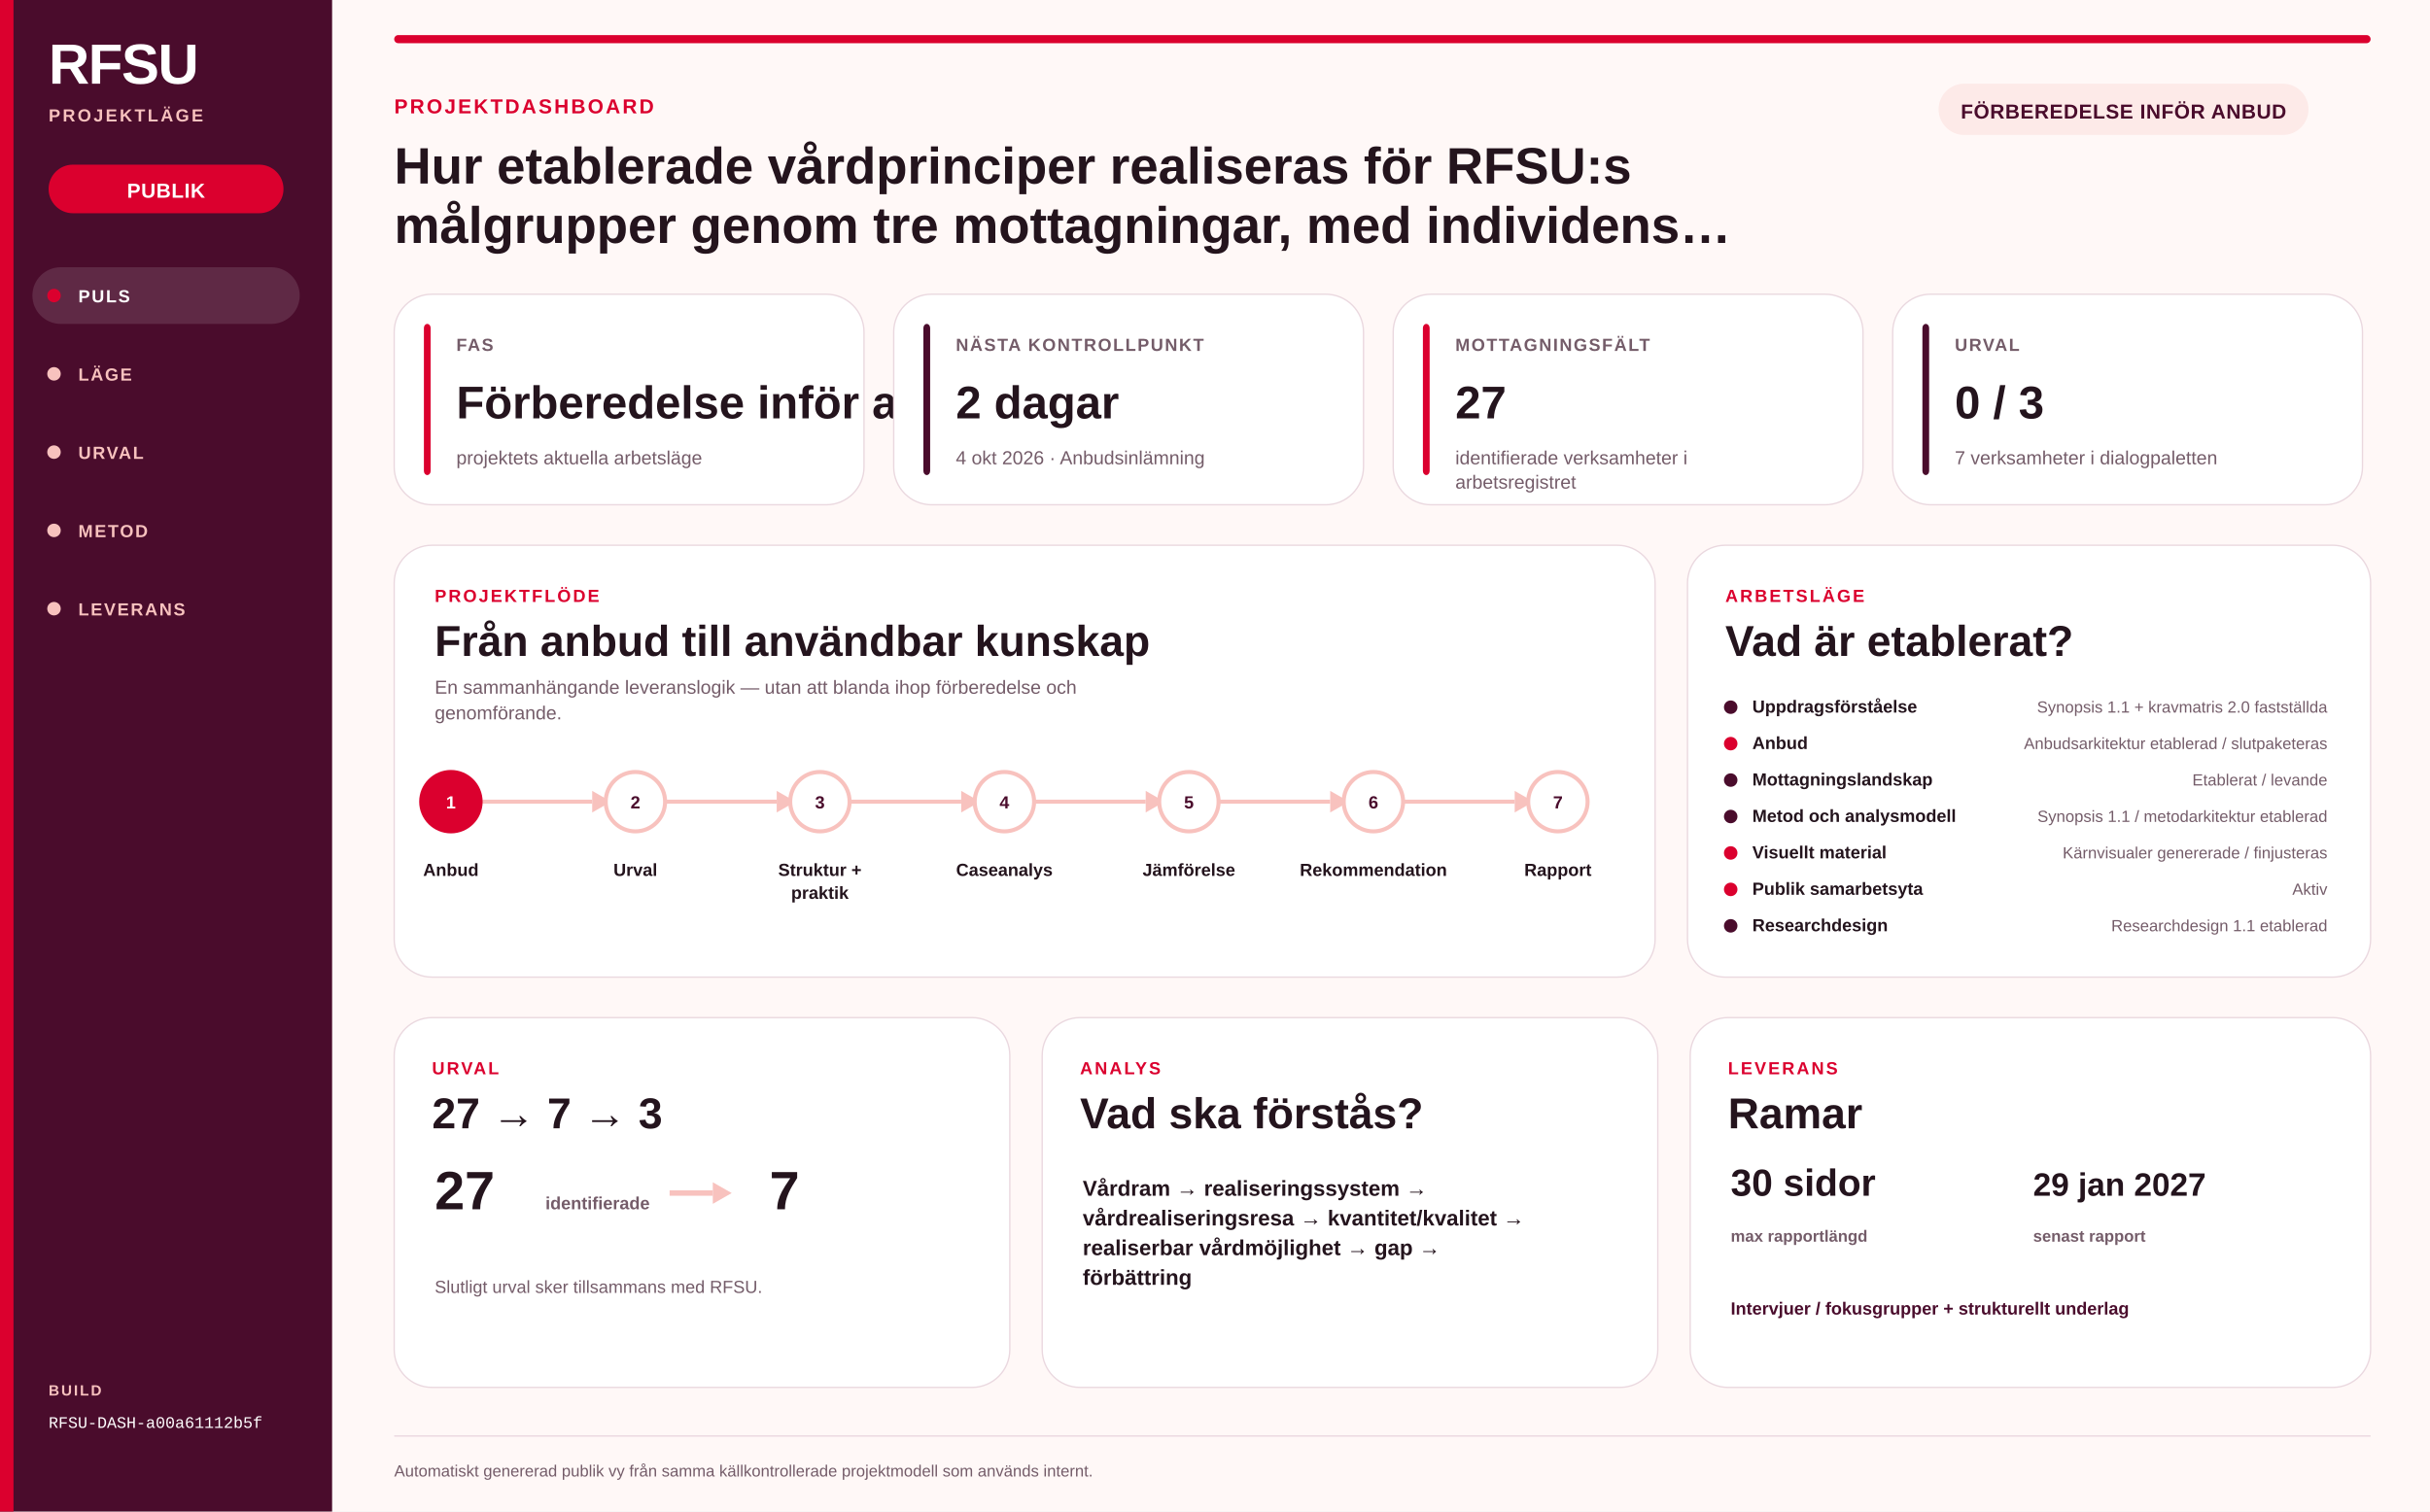
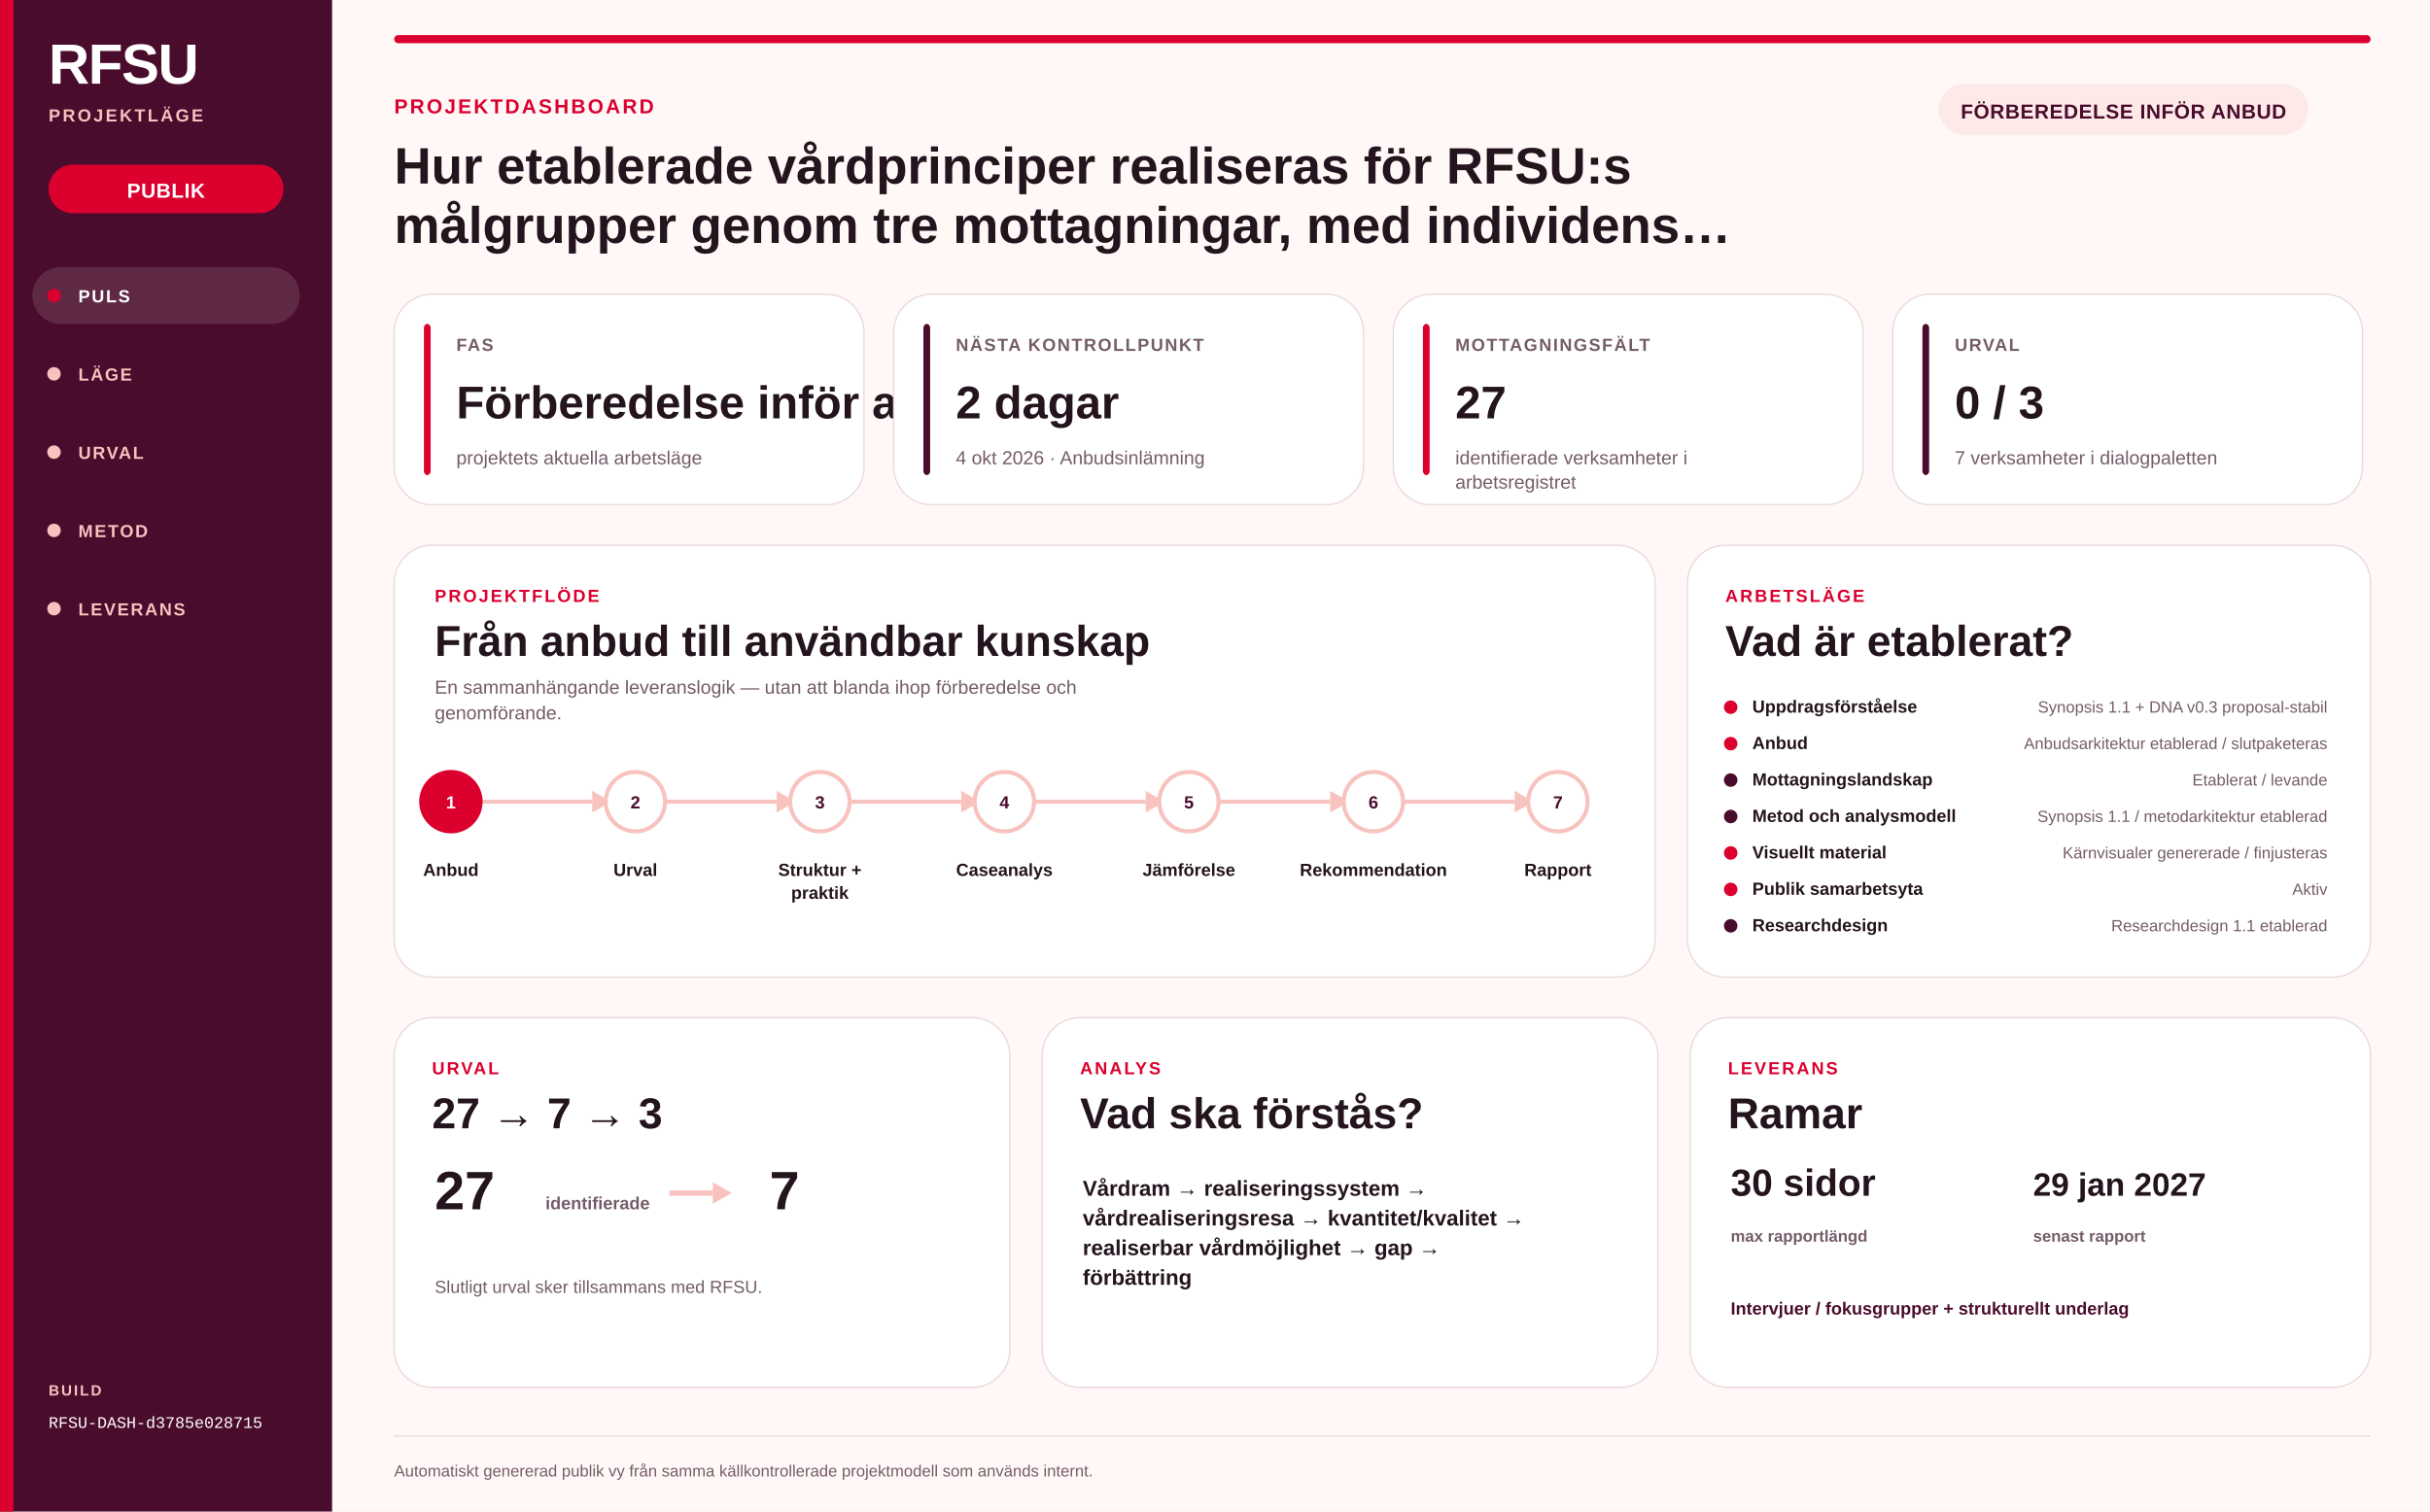
<svg xmlns="http://www.w3.org/2000/svg" width="1800" height="1120" viewBox="0 0 1800 1120" role="img" aria-labelledby="svg-title svg-desc">
  <rect width="1800" height="1120" fill="#FFF8F7" />
  <rect x="0" y="0" width="246" height="1120" fill="#4A0C2C" opacity="1" />
  <rect x="0" y="0" width="10" height="1120" fill="#DB002E" opacity="1" />
  <text x="36" y="62" font-family="Arial Narrow, Helvetica Neue Condensed, Arial, sans-serif" font-size="42" font-weight="900" fill="#FFFFFF" text-anchor="start" letter-spacing="-1" opacity="1">RFSU</text>
  <text x="36" y="90" font-family="Arial, Helvetica Neue, sans-serif" font-size="13" font-weight="800" fill="#F8C2BE" text-anchor="start" letter-spacing="1.7" opacity="1">PROJEKTLÄGE</text>
  <rect x="36" y="122" width="174" height="36" fill="#DB002E" opacity="1" rx="18.0" />
  <text x="123.0" y="146.48" font-family="Arial, Helvetica Neue, sans-serif" font-size="15" font-weight="700" fill="#FFFFFF" text-anchor="middle" letter-spacing="0.4" opacity="1">PUBLIK</text>
  <rect x="24" y="198" width="198" height="42" fill="#FFFFFF" opacity="0.12" rx="21" />
  <circle cx="40" cy="219" r="5" fill="#DB002E" />
  <text x="58" y="224" font-family="Arial, Helvetica Neue, sans-serif" font-size="13" font-weight="700" fill="#FFFFFF" text-anchor="start" letter-spacing="1.2" opacity="1">PULS</text>
  <circle cx="40" cy="277" r="5" fill="#F8C2BE" />
  <text x="58" y="282" font-family="Arial, Helvetica Neue, sans-serif" font-size="13" font-weight="700" fill="#F8C2BE" text-anchor="start" letter-spacing="1.2" opacity="1">LÄGE</text>
  <circle cx="40" cy="335" r="5" fill="#F8C2BE" />
  <text x="58" y="340" font-family="Arial, Helvetica Neue, sans-serif" font-size="13" font-weight="700" fill="#F8C2BE" text-anchor="start" letter-spacing="1.2" opacity="1">URVAL</text>
  <circle cx="40" cy="393" r="5" fill="#F8C2BE" />
  <text x="58" y="398" font-family="Arial, Helvetica Neue, sans-serif" font-size="13" font-weight="700" fill="#F8C2BE" text-anchor="start" letter-spacing="1.2" opacity="1">METOD</text>
  <circle cx="40" cy="451" r="5" fill="#F8C2BE" />
  <text x="58" y="456" font-family="Arial, Helvetica Neue, sans-serif" font-size="13" font-weight="700" fill="#F8C2BE" text-anchor="start" letter-spacing="1.2" opacity="1">LEVERANS</text>
  <text x="36" y="1034" font-family="Arial, Helvetica Neue, sans-serif" font-size="11" font-weight="700" fill="#F8C2BE" text-anchor="start" letter-spacing="1.4" opacity="1">BUILD</text>
-   <text x="36" y="1058" font-family="SFMono-Regular, Consolas, Liberation Mono, monospace" font-size="12" font-weight="500" fill="#FFFFFF" text-anchor="start" letter-spacing="0" opacity="1">RFSU-DASH-a00a61112b5f</text>
+   <text x="36" y="1058" font-family="SFMono-Regular, Consolas, Liberation Mono, monospace" font-size="12" font-weight="500" fill="#FFFFFF" text-anchor="start" letter-spacing="0" opacity="1">RFSU-DASH-d3785e028715</text>
  <rect x="292" y="26" width="1464" height="6" fill="#DB002E" opacity="1" rx="3" />
  <text x="292" y="84" font-family="Arial, Helvetica Neue, sans-serif" font-size="15" font-weight="800" fill="#DB002E" text-anchor="start" letter-spacing="1.6" opacity="1">PROJEKTDASHBOARD</text>
  <text x="292" y="136" font-family="Arial Narrow, Helvetica Neue Condensed, Arial, sans-serif" font-size="38" font-weight="850" fill="#24141D" text-anchor="start" letter-spacing="0" opacity="1">Hur etablerade vårdprinciper realiseras för RFSU:s</text>
  <text x="292" y="180" font-family="Arial Narrow, Helvetica Neue Condensed, Arial, sans-serif" font-size="38" font-weight="850" fill="#24141D" text-anchor="start" letter-spacing="0" opacity="1">målgrupper genom tre mottagningar, med individens…</text>
  <rect x="1436" y="62" width="274" height="38" fill="#FDEAE8" opacity="1" rx="19.0" />
  <text x="1573.0" y="87.84" font-family="Arial, Helvetica Neue, sans-serif" font-size="15" font-weight="700" fill="#4A0C2C" text-anchor="middle" letter-spacing="0.4" opacity="1">FÖRBEREDELSE INFÖR ANBUD</text>
  <rect x="292" y="218" width="348" height="156" fill="#FFFFFF" opacity="1" rx="28" stroke="#EAD8DF" stroke-width="1" />
  <rect x="314" y="240" width="5" height="112" fill="#DB002E" opacity="1" rx="3" />
  <text x="338" y="260" font-family="Arial, Helvetica Neue, sans-serif" font-size="13" font-weight="700" fill="#745C69" text-anchor="start" letter-spacing="1.1" opacity="1">FAS</text>
  <text x="338" y="310" font-family="Arial Narrow, Helvetica Neue Condensed, Arial, sans-serif" font-size="34" font-weight="800" fill="#24141D" text-anchor="start" letter-spacing="0" opacity="1">Förberedelse inför anbud</text>
  <text x="338" y="344" font-family="Arial, Helvetica Neue, sans-serif" font-size="14" font-weight="400" fill="#745C69" text-anchor="start" letter-spacing="0" opacity="1">projektets aktuella arbetsläge</text>
  <rect x="662" y="218" width="348" height="156" fill="#FFFFFF" opacity="1" rx="28" stroke="#EAD8DF" stroke-width="1" />
  <rect x="684" y="240" width="5" height="112" fill="#4A0C2C" opacity="1" rx="3" />
  <text x="708" y="260" font-family="Arial, Helvetica Neue, sans-serif" font-size="13" font-weight="700" fill="#745C69" text-anchor="start" letter-spacing="1.1" opacity="1">NÄSTA KONTROLLPUNKT</text>
  <text x="708" y="310" font-family="Arial Narrow, Helvetica Neue Condensed, Arial, sans-serif" font-size="34" font-weight="800" fill="#24141D" text-anchor="start" letter-spacing="0" opacity="1">2 dagar</text>
  <text x="708" y="344" font-family="Arial, Helvetica Neue, sans-serif" font-size="14" font-weight="400" fill="#745C69" text-anchor="start" letter-spacing="0" opacity="1">4 okt 2026 · Anbudsinlämning</text>
  <rect x="1032" y="218" width="348" height="156" fill="#FFFFFF" opacity="1" rx="28" stroke="#EAD8DF" stroke-width="1" />
  <rect x="1054" y="240" width="5" height="112" fill="#DB002E" opacity="1" rx="3" />
  <text x="1078" y="260" font-family="Arial, Helvetica Neue, sans-serif" font-size="13" font-weight="700" fill="#745C69" text-anchor="start" letter-spacing="1.1" opacity="1">MOTTAGNINGSFÄLT</text>
  <text x="1078" y="310" font-family="Arial Narrow, Helvetica Neue Condensed, Arial, sans-serif" font-size="34" font-weight="800" fill="#24141D" text-anchor="start" letter-spacing="0" opacity="1">27</text>
  <text x="1078" y="344" font-family="Arial, Helvetica Neue, sans-serif" font-size="14" font-weight="400" fill="#745C69" text-anchor="start" letter-spacing="0" opacity="1">identifierade verksamheter i</text>
  <text x="1078" y="362" font-family="Arial, Helvetica Neue, sans-serif" font-size="14" font-weight="400" fill="#745C69" text-anchor="start" letter-spacing="0" opacity="1">arbetsregistret</text>
  <rect x="1402" y="218" width="348" height="156" fill="#FFFFFF" opacity="1" rx="28" stroke="#EAD8DF" stroke-width="1" />
  <rect x="1424" y="240" width="5" height="112" fill="#4A0C2C" opacity="1" rx="3" />
  <text x="1448" y="260" font-family="Arial, Helvetica Neue, sans-serif" font-size="13" font-weight="700" fill="#745C69" text-anchor="start" letter-spacing="1.1" opacity="1">URVAL</text>
  <text x="1448" y="310" font-family="Arial Narrow, Helvetica Neue Condensed, Arial, sans-serif" font-size="34" font-weight="800" fill="#24141D" text-anchor="start" letter-spacing="0" opacity="1">0 / 3</text>
  <text x="1448" y="344" font-family="Arial, Helvetica Neue, sans-serif" font-size="14" font-weight="400" fill="#745C69" text-anchor="start" letter-spacing="0" opacity="1">7 verksamheter i dialogpaletten</text>
  <rect x="292" y="404" width="934" height="320" fill="#FFFFFF" opacity="1" rx="28" stroke="#EAD8DF" stroke-width="1" />
  <text x="322" y="446" font-family="Arial, Helvetica Neue, sans-serif" font-size="13" font-weight="800" fill="#DB002E" text-anchor="start" letter-spacing="1.5" opacity="1">PROJEKTFLÖDE</text>
  <text x="322" y="486" font-family="Arial Narrow, Helvetica Neue Condensed, Arial, sans-serif" font-size="32" font-weight="800" fill="#24141D" text-anchor="start" letter-spacing="0" opacity="1">Från anbud till användbar kunskap</text>
  <text x="322" y="514" font-family="Arial, Helvetica Neue, sans-serif" font-size="14" font-weight="400" fill="#745C69" text-anchor="start" letter-spacing="0" opacity="1">En sammanhängande leveranslogik — utan att blanda ihop förberedelse och</text>
  <text x="322" y="533" font-family="Arial, Helvetica Neue, sans-serif" font-size="14" font-weight="400" fill="#745C69" text-anchor="start" letter-spacing="0" opacity="1">genomförande.</text>
  <line x1="352.0" y1="594" x2="438.667" y2="594" stroke="#F8C2BE" stroke-width="3" opacity="1" />
  <path d="M 438.667 586 L 452.667 594 L 438.667 602 Z" fill="#F8C2BE" />
  <circle cx="334.0" cy="594" r="22" fill="#DB002E" stroke="#DB002E" stroke-width="3" />
  <text x="334.0" y="599" font-family="Arial, Helvetica Neue, sans-serif" font-size="13" font-weight="800" fill="#FFFFFF" text-anchor="middle" letter-spacing="0" opacity="1">1</text>
  <text x="334.0" y="649" font-family="Arial, Helvetica Neue, sans-serif" font-size="13" font-weight="700" fill="#24141D" text-anchor="middle" letter-spacing="0" opacity="1">Anbud</text>
  <line x1="488.667" y1="594" x2="575.333" y2="594" stroke="#F8C2BE" stroke-width="3" opacity="1" />
  <path d="M 575.333 586 L 589.333 594 L 575.333 602 Z" fill="#F8C2BE" />
  <circle cx="470.667" cy="594" r="22" fill="#FFFFFF" stroke="#F8C2BE" stroke-width="3" />
  <text x="470.667" y="599" font-family="Arial, Helvetica Neue, sans-serif" font-size="13" font-weight="800" fill="#4A0C2C" text-anchor="middle" letter-spacing="0" opacity="1">2</text>
  <text x="470.667" y="649" font-family="Arial, Helvetica Neue, sans-serif" font-size="13" font-weight="700" fill="#24141D" text-anchor="middle" letter-spacing="0" opacity="1">Urval</text>
  <line x1="625.333" y1="594" x2="712" y2="594" stroke="#F8C2BE" stroke-width="3" opacity="1" />
  <path d="M 712 586 L 726 594 L 712 602 Z" fill="#F8C2BE" />
  <circle cx="607.333" cy="594" r="22" fill="#FFFFFF" stroke="#F8C2BE" stroke-width="3" />
  <text x="607.333" y="599" font-family="Arial, Helvetica Neue, sans-serif" font-size="13" font-weight="800" fill="#4A0C2C" text-anchor="middle" letter-spacing="0" opacity="1">3</text>
  <text x="607.333" y="649" font-family="Arial, Helvetica Neue, sans-serif" font-size="13" font-weight="700" fill="#24141D" text-anchor="middle" letter-spacing="0" opacity="1">Struktur +</text>
  <text x="607.333" y="666" font-family="Arial, Helvetica Neue, sans-serif" font-size="13" font-weight="700" fill="#24141D" text-anchor="middle" letter-spacing="0" opacity="1">praktik</text>
  <line x1="762.0" y1="594" x2="848.667" y2="594" stroke="#F8C2BE" stroke-width="3" opacity="1" />
  <path d="M 848.667 586 L 862.667 594 L 848.667 602 Z" fill="#F8C2BE" />
  <circle cx="744.0" cy="594" r="22" fill="#FFFFFF" stroke="#F8C2BE" stroke-width="3" />
  <text x="744.0" y="599" font-family="Arial, Helvetica Neue, sans-serif" font-size="13" font-weight="800" fill="#4A0C2C" text-anchor="middle" letter-spacing="0" opacity="1">4</text>
  <text x="744.0" y="649" font-family="Arial, Helvetica Neue, sans-serif" font-size="13" font-weight="700" fill="#24141D" text-anchor="middle" letter-spacing="0" opacity="1">Caseanalys</text>
  <line x1="898.667" y1="594" x2="985.333" y2="594" stroke="#F8C2BE" stroke-width="3" opacity="1" />
  <path d="M 985.333 586 L 999.333 594 L 985.333 602 Z" fill="#F8C2BE" />
  <circle cx="880.667" cy="594" r="22" fill="#FFFFFF" stroke="#F8C2BE" stroke-width="3" />
  <text x="880.667" y="599" font-family="Arial, Helvetica Neue, sans-serif" font-size="13" font-weight="800" fill="#4A0C2C" text-anchor="middle" letter-spacing="0" opacity="1">5</text>
  <text x="880.667" y="649" font-family="Arial, Helvetica Neue, sans-serif" font-size="13" font-weight="700" fill="#24141D" text-anchor="middle" letter-spacing="0" opacity="1">Jämförelse</text>
  <line x1="1035.333" y1="594" x2="1122.0" y2="594" stroke="#F8C2BE" stroke-width="3" opacity="1" />
  <path d="M 1122.0 586 L 1136.0 594 L 1122.0 602 Z" fill="#F8C2BE" />
  <circle cx="1017.333" cy="594" r="22" fill="#FFFFFF" stroke="#F8C2BE" stroke-width="3" />
  <text x="1017.333" y="599" font-family="Arial, Helvetica Neue, sans-serif" font-size="13" font-weight="800" fill="#4A0C2C" text-anchor="middle" letter-spacing="0" opacity="1">6</text>
  <text x="1017.333" y="649" font-family="Arial, Helvetica Neue, sans-serif" font-size="13" font-weight="700" fill="#24141D" text-anchor="middle" letter-spacing="0" opacity="1">Rekommendation</text>
  <circle cx="1154.0" cy="594" r="22" fill="#FFFFFF" stroke="#F8C2BE" stroke-width="3" />
  <text x="1154.0" y="599" font-family="Arial, Helvetica Neue, sans-serif" font-size="13" font-weight="800" fill="#4A0C2C" text-anchor="middle" letter-spacing="0" opacity="1">7</text>
  <text x="1154.0" y="649" font-family="Arial, Helvetica Neue, sans-serif" font-size="13" font-weight="700" fill="#24141D" text-anchor="middle" letter-spacing="0" opacity="1">Rapport</text>
  <rect x="1250" y="404" width="506" height="320" fill="#FFFFFF" opacity="1" rx="28" stroke="#EAD8DF" stroke-width="1" />
  <text x="1278" y="446" font-family="Arial, Helvetica Neue, sans-serif" font-size="13" font-weight="800" fill="#DB002E" text-anchor="start" letter-spacing="1.5" opacity="1">ARBETSLÄGE</text>
  <text x="1278" y="486" font-family="Arial Narrow, Helvetica Neue Condensed, Arial, sans-serif" font-size="32" font-weight="800" fill="#24141D" text-anchor="start" letter-spacing="0" opacity="1">Vad är etablerat?</text>
-   <circle cx="1282" cy="524" r="5" fill="#4A0C2C" />
+   <circle cx="1282" cy="524" r="5" fill="#DB002E" />
  <text x="1298" y="528" font-family="Arial, Helvetica Neue, sans-serif" font-size="13" font-weight="700" fill="#24141D" text-anchor="start" letter-spacing="0" opacity="1">Uppdragsförståelse</text>
-   <text x="1724" y="528" font-family="Arial, Helvetica Neue, sans-serif" font-size="12" font-weight="500" fill="#745C69" text-anchor="end" letter-spacing="0" opacity="1">Synopsis 1.1 + kravmatris 2.0 fastställda</text>
+   <text x="1724" y="528" font-family="Arial, Helvetica Neue, sans-serif" font-size="12" font-weight="500" fill="#745C69" text-anchor="end" letter-spacing="0" opacity="1">Synopsis 1.1 + DNA v0.3 proposal-stabil</text>
  <circle cx="1282" cy="551" r="5" fill="#DB002E" />
  <text x="1298" y="555" font-family="Arial, Helvetica Neue, sans-serif" font-size="13" font-weight="700" fill="#24141D" text-anchor="start" letter-spacing="0" opacity="1">Anbud</text>
  <text x="1724" y="555" font-family="Arial, Helvetica Neue, sans-serif" font-size="12" font-weight="500" fill="#745C69" text-anchor="end" letter-spacing="0" opacity="1">Anbudsarkitektur etablerad / slutpaketeras</text>
  <circle cx="1282" cy="578" r="5" fill="#4A0C2C" />
  <text x="1298" y="582" font-family="Arial, Helvetica Neue, sans-serif" font-size="13" font-weight="700" fill="#24141D" text-anchor="start" letter-spacing="0" opacity="1">Mottagningslandskap</text>
  <text x="1724" y="582" font-family="Arial, Helvetica Neue, sans-serif" font-size="12" font-weight="500" fill="#745C69" text-anchor="end" letter-spacing="0" opacity="1">Etablerat / levande</text>
  <circle cx="1282" cy="605" r="5" fill="#4A0C2C" />
  <text x="1298" y="609" font-family="Arial, Helvetica Neue, sans-serif" font-size="13" font-weight="700" fill="#24141D" text-anchor="start" letter-spacing="0" opacity="1">Metod och analysmodell</text>
  <text x="1724" y="609" font-family="Arial, Helvetica Neue, sans-serif" font-size="12" font-weight="500" fill="#745C69" text-anchor="end" letter-spacing="0" opacity="1">Synopsis 1.1 / metodarkitektur etablerad</text>
  <circle cx="1282" cy="632" r="5" fill="#DB002E" />
  <text x="1298" y="636" font-family="Arial, Helvetica Neue, sans-serif" font-size="13" font-weight="700" fill="#24141D" text-anchor="start" letter-spacing="0" opacity="1">Visuellt material</text>
  <text x="1724" y="636" font-family="Arial, Helvetica Neue, sans-serif" font-size="12" font-weight="500" fill="#745C69" text-anchor="end" letter-spacing="0" opacity="1">Kärnvisualer genererade / finjusteras</text>
  <circle cx="1282" cy="659" r="5" fill="#DB002E" />
  <text x="1298" y="663" font-family="Arial, Helvetica Neue, sans-serif" font-size="13" font-weight="700" fill="#24141D" text-anchor="start" letter-spacing="0" opacity="1">Publik samarbetsyta</text>
  <text x="1724" y="663" font-family="Arial, Helvetica Neue, sans-serif" font-size="12" font-weight="500" fill="#745C69" text-anchor="end" letter-spacing="0" opacity="1">Aktiv</text>
  <circle cx="1282" cy="686" r="5" fill="#4A0C2C" />
  <text x="1298" y="690" font-family="Arial, Helvetica Neue, sans-serif" font-size="13" font-weight="700" fill="#24141D" text-anchor="start" letter-spacing="0" opacity="1">Researchdesign</text>
  <text x="1724" y="690" font-family="Arial, Helvetica Neue, sans-serif" font-size="12" font-weight="500" fill="#745C69" text-anchor="end" letter-spacing="0" opacity="1">Researchdesign 1.1 etablerad</text>
  <rect x="292" y="754" width="456" height="274" fill="#FFFFFF" opacity="1" rx="28" stroke="#EAD8DF" stroke-width="1" />
  <text x="320" y="796" font-family="Arial, Helvetica Neue, sans-serif" font-size="13" font-weight="800" fill="#DB002E" text-anchor="start" letter-spacing="1.5" opacity="1">URVAL</text>
  <text x="320" y="836" font-family="Arial Narrow, Helvetica Neue Condensed, Arial, sans-serif" font-size="32" font-weight="800" fill="#24141D" text-anchor="start" letter-spacing="0" opacity="1">27 → 7 → 3</text>
  <text x="322" y="896" font-family="Arial Narrow, Helvetica Neue Condensed, Arial, sans-serif" font-size="40" font-weight="850" fill="#24141D" text-anchor="start" letter-spacing="0" opacity="1">27</text>
  <text x="404" y="896" font-family="Arial, Helvetica Neue, sans-serif" font-size="13" font-weight="700" fill="#745C69" text-anchor="start" letter-spacing="0" opacity="1">identifierade</text>
  <line x1="496" y1="884" x2="528" y2="884" stroke="#F8C2BE" stroke-width="4" opacity="1" />
  <path d="M 528 876 L 542 884 L 528 892 Z" fill="#F8C2BE" />
  <text x="570" y="896" font-family="Arial Narrow, Helvetica Neue Condensed, Arial, sans-serif" font-size="40" font-weight="850" fill="#24141D" text-anchor="start" letter-spacing="0" opacity="1">7</text>
  <text x="322" y="958" font-family="Arial, Helvetica Neue, sans-serif" font-size="13" font-weight="500" fill="#745C69" text-anchor="start" letter-spacing="0" opacity="1">Slutligt urval sker tillsammans med RFSU.</text>
  <rect x="772" y="754" width="456" height="274" fill="#FFFFFF" opacity="1" rx="28" stroke="#EAD8DF" stroke-width="1" />
  <text x="800" y="796" font-family="Arial, Helvetica Neue, sans-serif" font-size="13" font-weight="800" fill="#DB002E" text-anchor="start" letter-spacing="1.5" opacity="1">ANALYS</text>
  <text x="800" y="836" font-family="Arial Narrow, Helvetica Neue Condensed, Arial, sans-serif" font-size="32" font-weight="800" fill="#24141D" text-anchor="start" letter-spacing="0" opacity="1">Vad ska förstås?</text>
  <text x="802" y="886" font-family="Arial, Helvetica Neue, sans-serif" font-size="16" font-weight="700" fill="#24141D" text-anchor="start" letter-spacing="0" opacity="1">Vårdram → realiseringssystem →</text>
  <text x="802" y="908" font-family="Arial, Helvetica Neue, sans-serif" font-size="16" font-weight="700" fill="#24141D" text-anchor="start" letter-spacing="0" opacity="1">vårdrealiseringsresa → kvantitet/kvalitet →</text>
  <text x="802" y="930" font-family="Arial, Helvetica Neue, sans-serif" font-size="16" font-weight="700" fill="#24141D" text-anchor="start" letter-spacing="0" opacity="1">realiserbar vårdmöjlighet → gap →</text>
  <text x="802" y="952" font-family="Arial, Helvetica Neue, sans-serif" font-size="16" font-weight="700" fill="#24141D" text-anchor="start" letter-spacing="0" opacity="1">förbättring</text>
  <rect x="1252" y="754" width="504" height="274" fill="#FFFFFF" opacity="1" rx="28" stroke="#EAD8DF" stroke-width="1" />
  <text x="1280" y="796" font-family="Arial, Helvetica Neue, sans-serif" font-size="13" font-weight="800" fill="#DB002E" text-anchor="start" letter-spacing="1.5" opacity="1">LEVERANS</text>
  <text x="1280" y="836" font-family="Arial Narrow, Helvetica Neue Condensed, Arial, sans-serif" font-size="32" font-weight="800" fill="#24141D" text-anchor="start" letter-spacing="0" opacity="1">Ramar</text>
  <text x="1282" y="886" font-family="Arial Narrow, Helvetica Neue Condensed, Arial, sans-serif" font-size="28" font-weight="850" fill="#24141D" text-anchor="start" letter-spacing="0" opacity="1">30 sidor</text>
  <text x="1282" y="920" font-family="Arial, Helvetica Neue, sans-serif" font-size="12" font-weight="600" fill="#745C69" text-anchor="start" letter-spacing="0" opacity="1">max rapportlängd</text>
  <text x="1506" y="886" font-family="Arial Narrow, Helvetica Neue Condensed, Arial, sans-serif" font-size="24" font-weight="800" fill="#24141D" text-anchor="start" letter-spacing="0" opacity="1">29 jan 2027</text>
  <text x="1506" y="920" font-family="Arial, Helvetica Neue, sans-serif" font-size="12" font-weight="600" fill="#745C69" text-anchor="start" letter-spacing="0" opacity="1">senast rapport</text>
  <text x="1282" y="974" font-family="Arial, Helvetica Neue, sans-serif" font-size="13" font-weight="700" fill="#4A0C2C" text-anchor="start" letter-spacing="0" opacity="1">Intervjuer / fokusgrupper + strukturellt underlag</text>
  <line x1="292" y1="1064" x2="1756" y2="1064" stroke="#EAD8DF" stroke-width="1" opacity="1" />
  <text x="292" y="1094" font-family="Arial, Helvetica Neue, sans-serif" font-size="12" font-weight="500" fill="#745C69" text-anchor="start" letter-spacing="0" opacity="1">Automatiskt genererad publik vy från samma källkontrollerade projektmodell som används internt.</text>
</svg>
